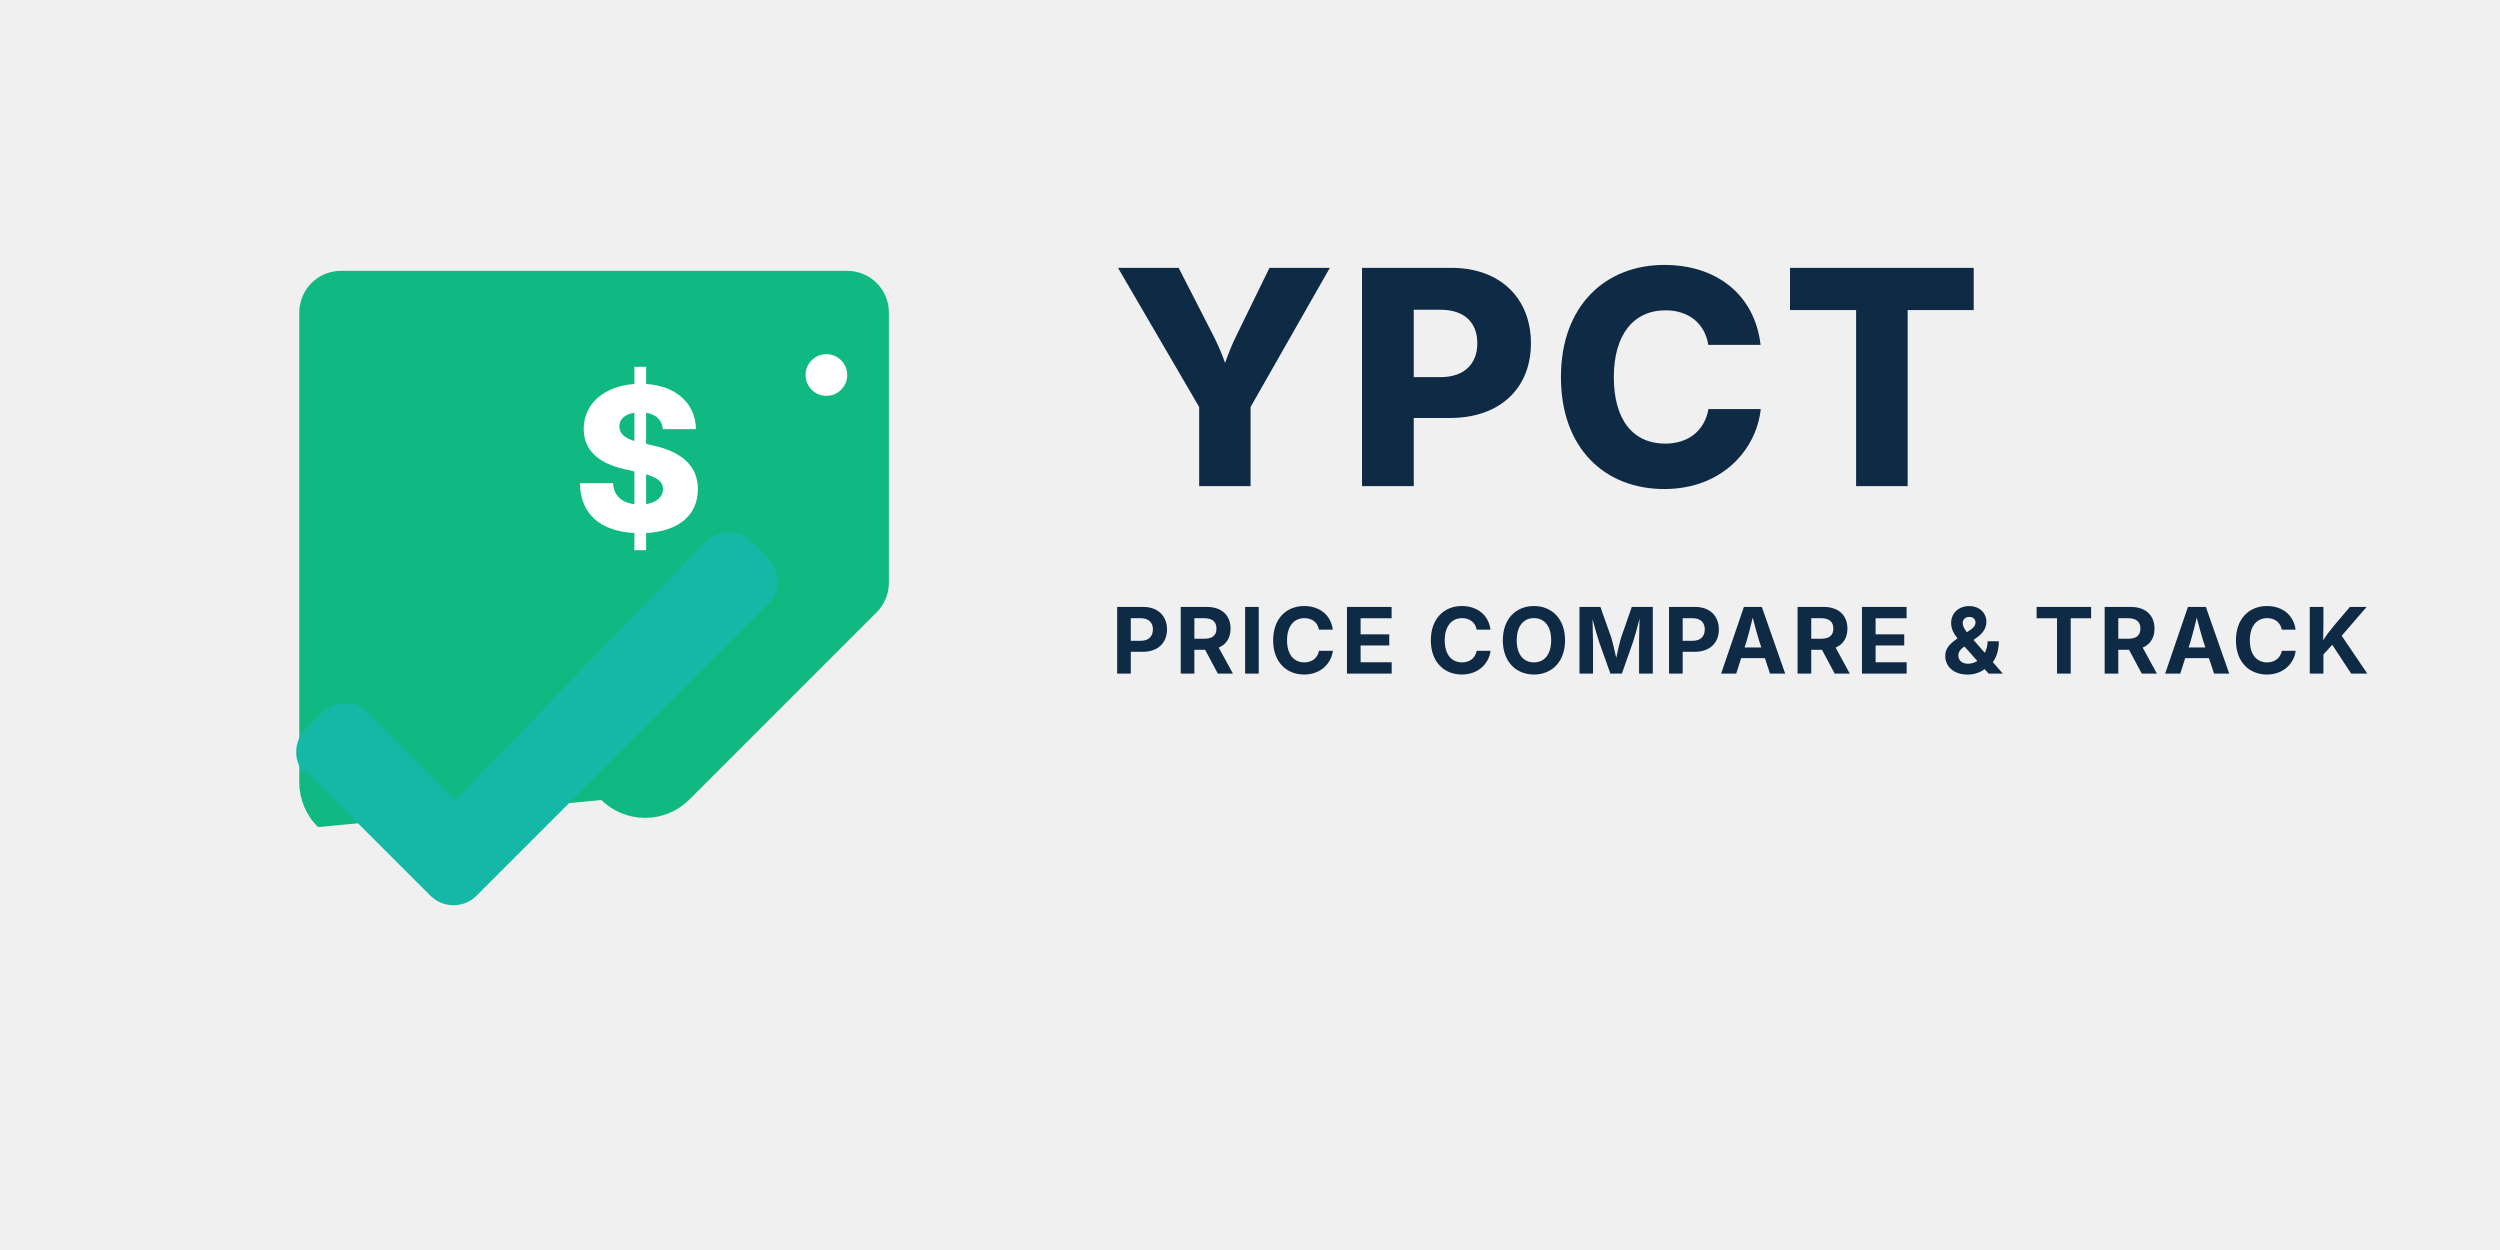
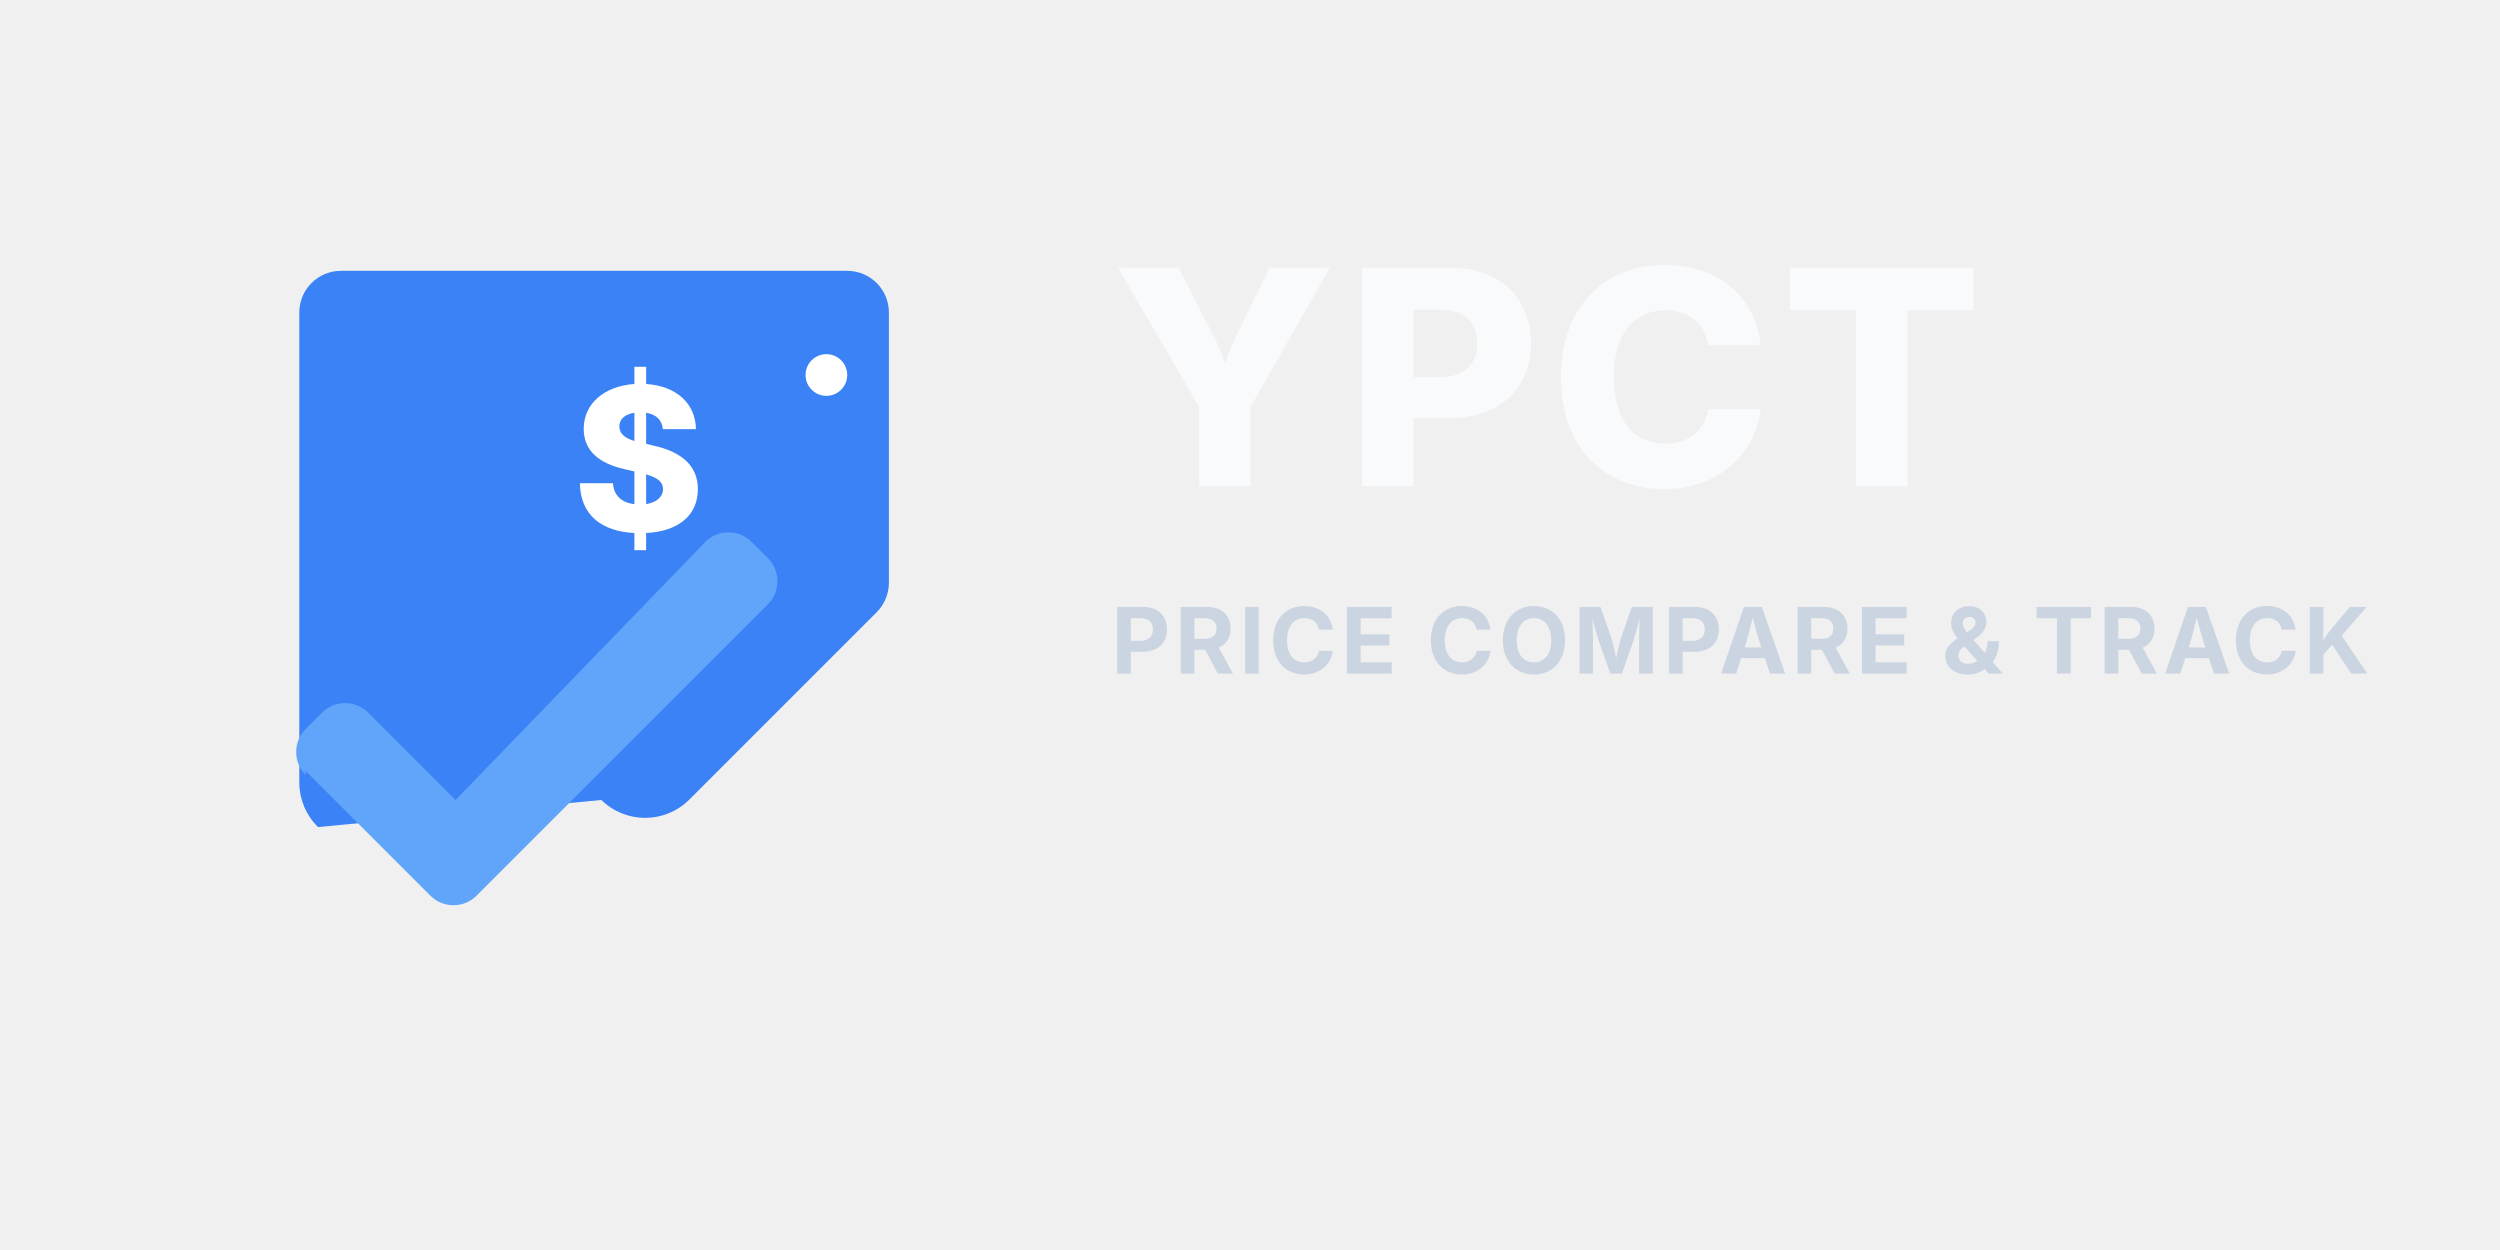
<svg xmlns="http://www.w3.org/2000/svg" width="90" height="45" viewBox="0 0 900 450" role="img" aria-labelledby="title desc">
  <g transform="translate(80,90) scale(0.75)">
-     <path d="M140 10 h160 a20 20 0 0 1 20 20 v130 a20 20 0 0 1-6 14 l-90 90 a30 30 0 0 1-42 0 L46 277 a30 30 0 0 1-9-21 V30 a20 20 0 0 1 20-20 z" fill="#10B981" />
+     <path d="M140 10 h160 a20 20 0 0 1 20 20 v130 a20 20 0 0 1-6 14 l-90 90 a30 30 0 0 1-42 0 L46 277 a30 30 0 0 1-9-21 V30 a20 20 0 0 1 20-20 z" fill="#3B82F6" />
    <circle cx="290" cy="60" r="10" fill="#FFFFFF" />
    <text x="200" y="135" text-anchor="middle" font-family="Inter, Poppins, 'Segoe UI', Helvetica, Arial, sans-serif" font-weight="800" font-size="96" fill="#FFFFFF">$</text>
-     <path d="M40 250 l60 60 c6 6 16 6 22 0 l140-140 c6-6 6-16 0-22 l-8-8 c-6-6-16-6-22 0 L112 264 70 222 c-6-6-16-6-22 0 l-8 8 c-6 6-6 16 0 22z" fill="#14B8A6" />
+     <path d="M40 250 l60 60 c6 6 16 6 22 0 l140-140 c6-6 6-16 0-22 l-8-8 c-6-6-16-6-22 0 L112 264 70 222 c-6-6-16-6-22 0 l-8 8 c-6 6-6 16 0 22z" fill="#60A5FA" />
  </g>
  <g transform="translate(400,175) scale(0.75)">
-     <text x="0" y="0" font-family="Inter, Poppins, 'Segoe UI', Helvetica, Arial, sans-serif" font-weight="800" font-size="144" fill="#0F2A45" letter-spacing="4">YPCT</text>
-     <text x="0" y="90" font-family="Inter, Poppins, 'Segoe UI', Helvetica, Arial, sans-serif" font-weight="700" font-size="44" fill="#0F2A45" letter-spacing="2">
+     <text x="0" y="0" font-family="Inter, Poppins, 'Segoe UI', Helvetica, Arial, sans-serif" font-weight="800" font-size="144" fill="#F8FAFC" letter-spacing="4">YPCT</text>
+     <text x="0" y="90" font-family="Inter, Poppins, 'Segoe UI', Helvetica, Arial, sans-serif" font-weight="700" font-size="44" fill="#CBD5E1" letter-spacing="2">
      PRICE COMPARE &amp; TRACK
    </text>
  </g>
</svg>
